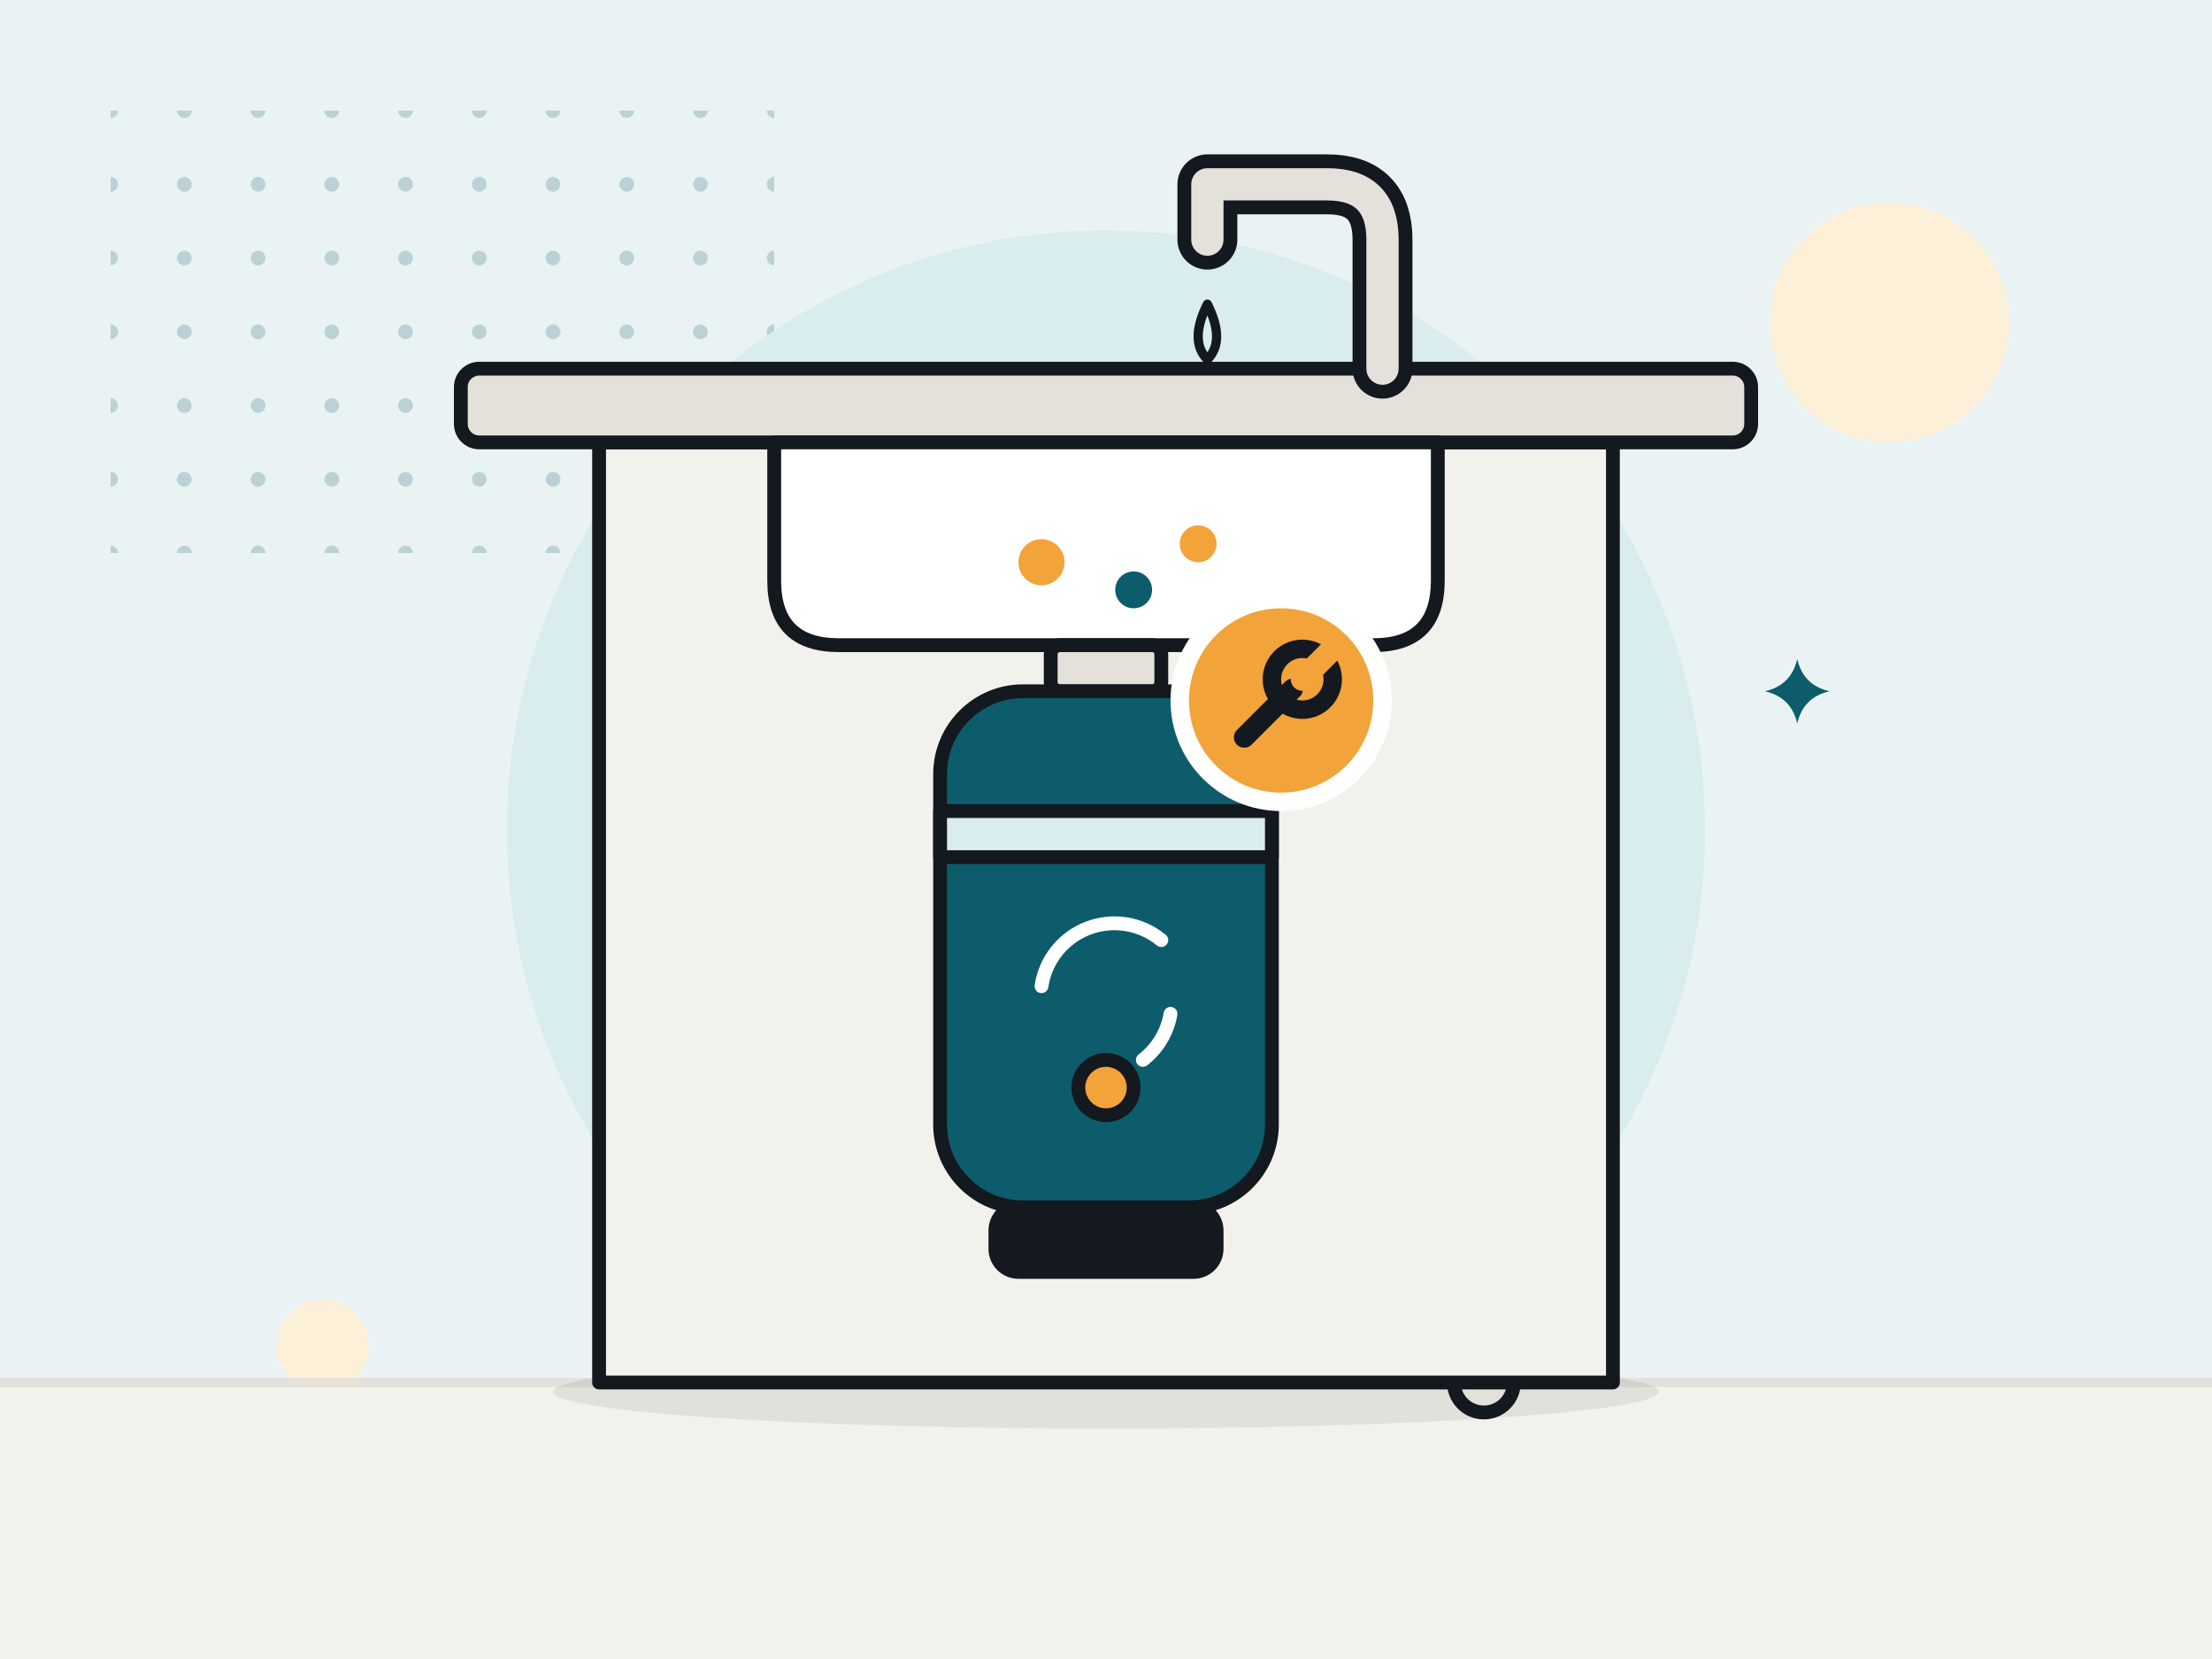
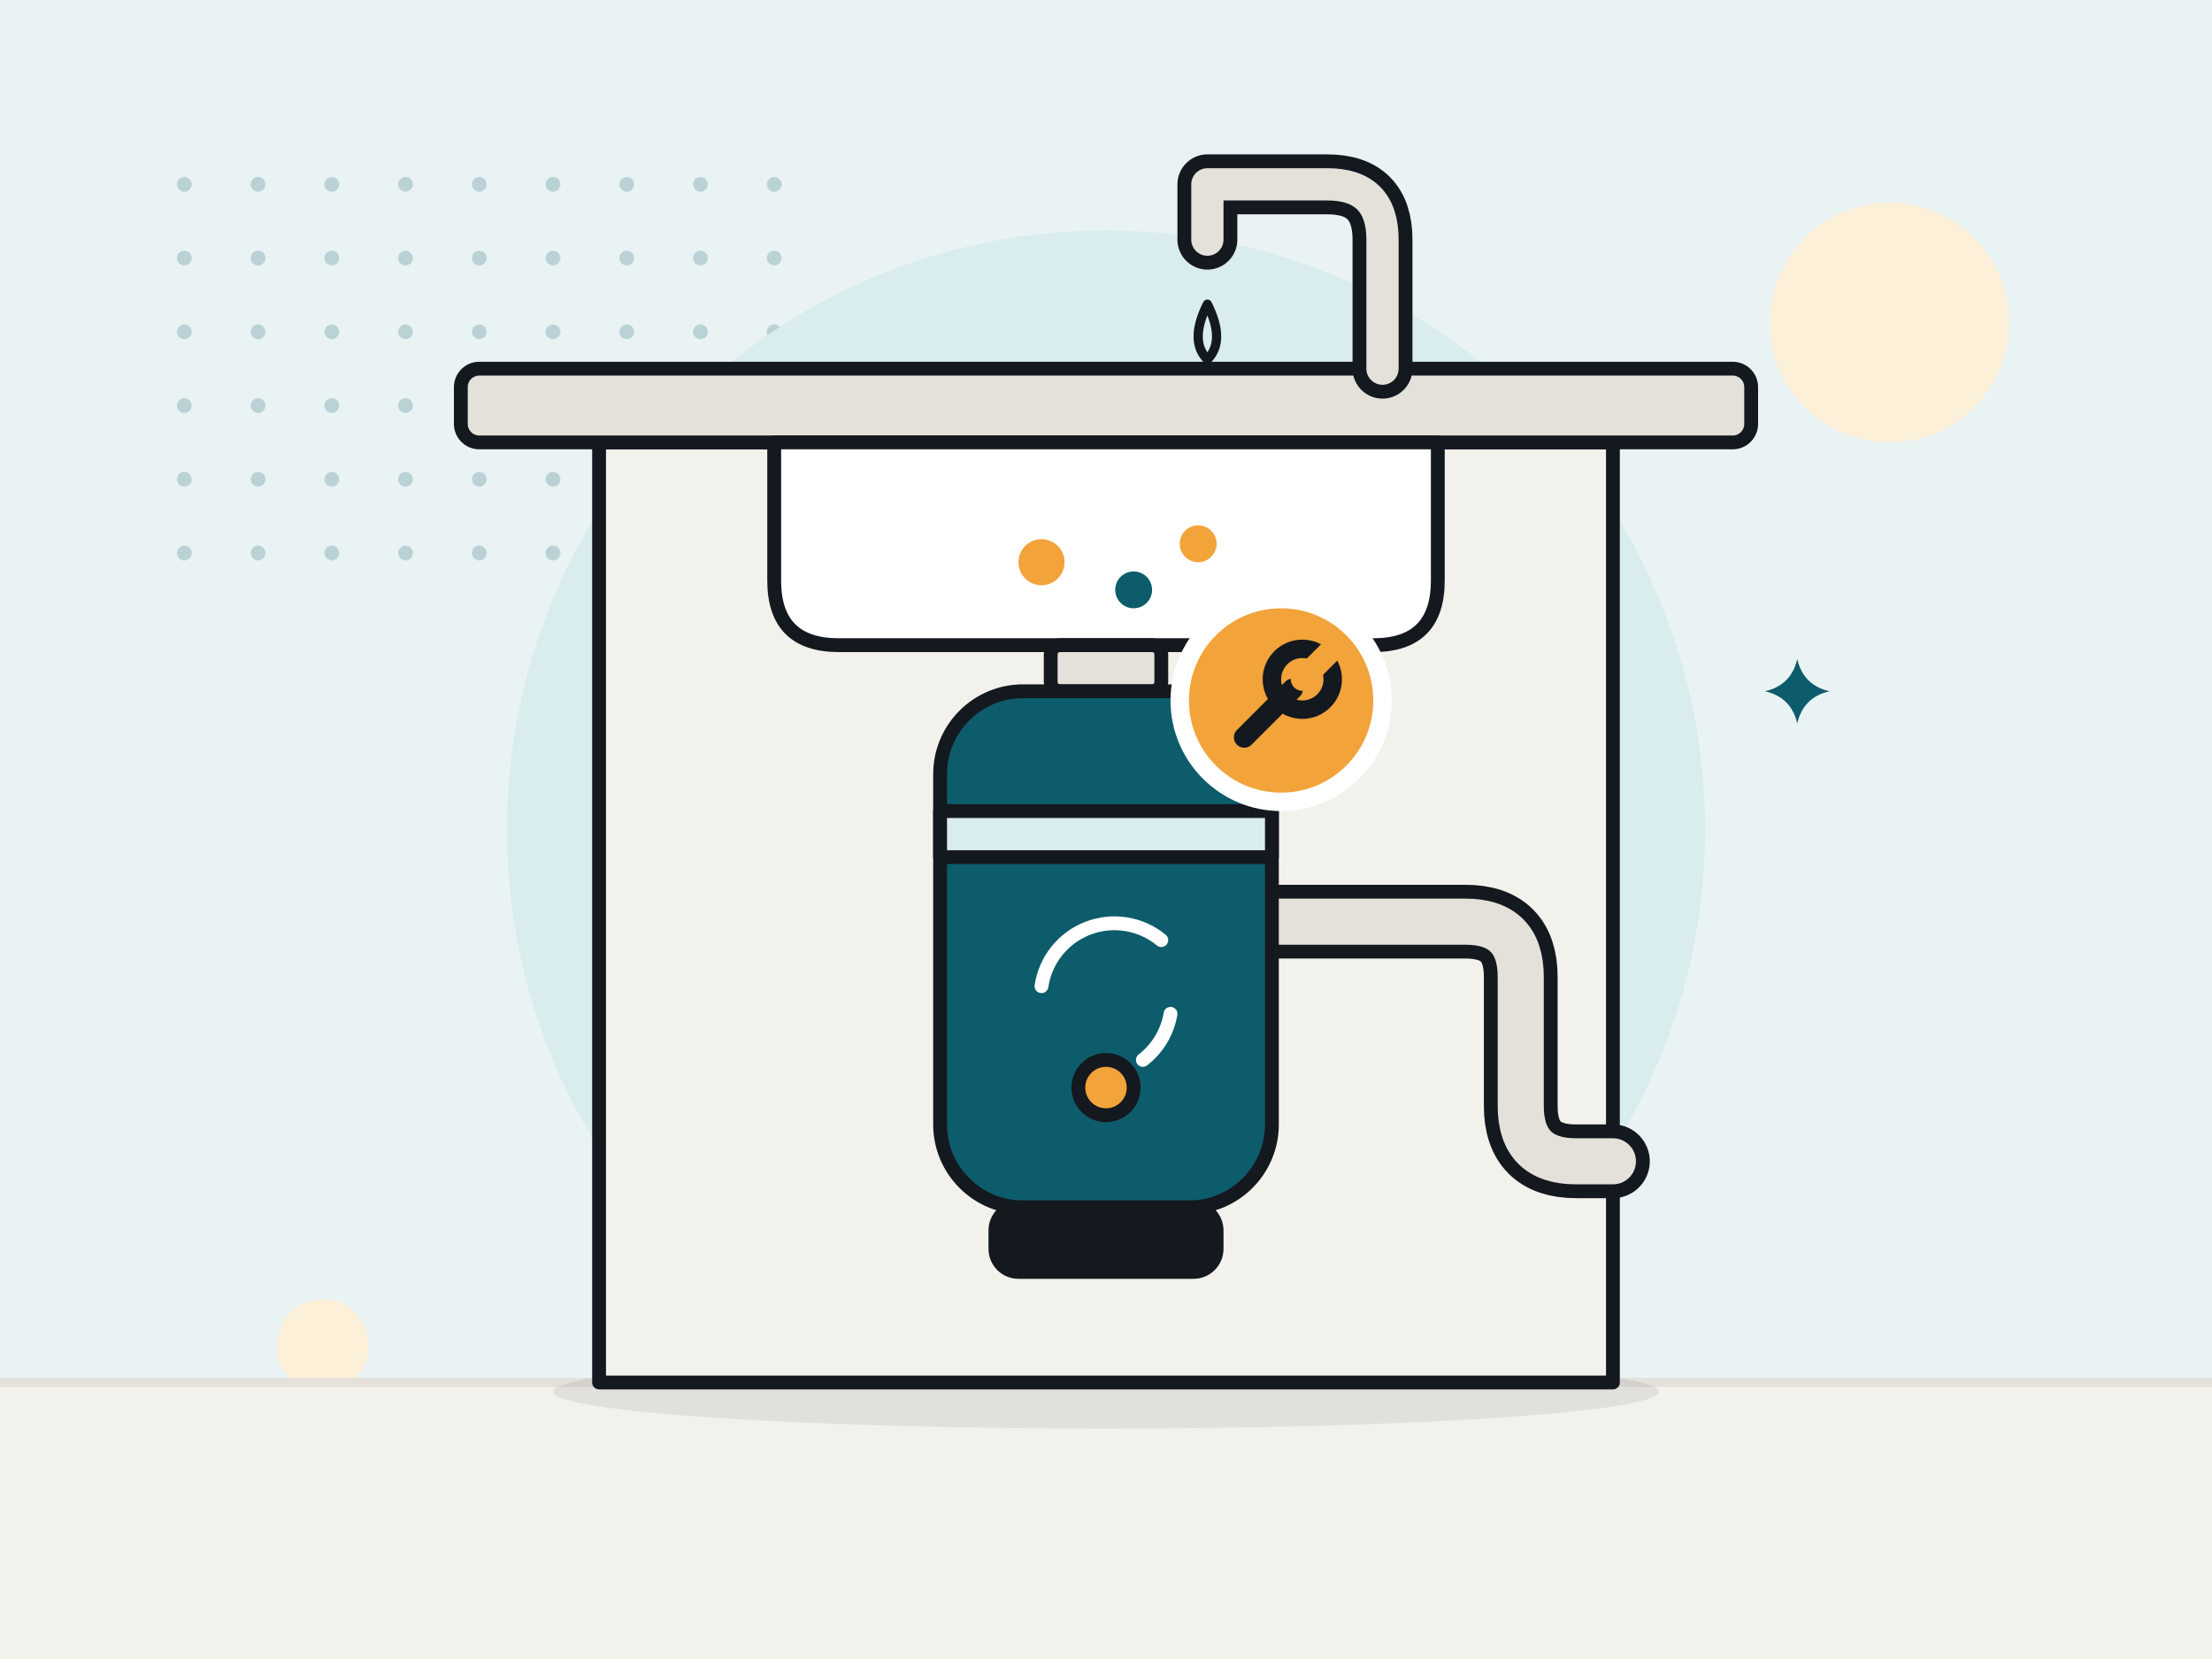
<svg xmlns="http://www.w3.org/2000/svg" viewBox="0 0 480 360" width="480" height="360" role="img" aria-labelledby="disposer-t disposer-d">
  <defs>
    <pattern id="disposer-dots" width="16" height="16" patternUnits="userSpaceOnUse">
      <circle cx="8.0" cy="8.0" r="1.6" fill="#0d5c6b" opacity=".22" />
    </pattern>
  </defs>
  <rect x="0" y="0" width="480" height="360" fill="#eaf3f4" />
-   <rect x="24" y="24" width="144" height="96" fill="url(#disposer-dots)" />
+   <rect x="32" y="32" width="144" height="96" fill="url(#disposer-dots)" />
  <circle cx="240" cy="180" r="130" fill="#d9ecee" />
  <circle cx="410" cy="70" r="26" fill="#fdf0d9" />
  <circle cx="70" cy="292" r="10" fill="#fdf0d9" />
  <rect x="0" y="300" width="480" height="60" fill="#f3f1ec" />
  <path d="M0 300H480" stroke="#e4e1da" stroke-width="2" />
  <ellipse cx="240" cy="302" rx="120" ry="8" fill="#14181f" opacity=".08" />
-   <path d="M276 200H322V300" fill="none" stroke="#14181f" stroke-width="16" stroke-linecap="round" stroke-linejoin="round" />
-   <path d="M276 200H322V300" fill="none" stroke="#e4e1da" stroke-width="10" stroke-linecap="round" stroke-linejoin="round" />
  <g stroke="#14181f" stroke-width="3" stroke-linejoin="round" stroke-linecap="round">
    <rect x="130" y="96" width="220" height="204" fill="#f3f1ec" />
+   </g>
+   <path d="M276 200H318Q330 200 330 212V240Q330 252 342 252H350" fill="none" stroke="#14181f" stroke-width="16" stroke-linecap="round" stroke-linejoin="round" />
+   <path d="M276 200H318Q330 200 330 212V240Q330 252 342 252H350" fill="none" stroke="#e4e1da" stroke-width="10" stroke-linecap="round" stroke-linejoin="round" />
+   <g stroke="#14181f" stroke-width="3" stroke-linejoin="round" stroke-linecap="round">
    <rect x="100" y="80" width="280" height="16" rx="4" fill="#e4e1da" />
    <path d="M168 96H312V126Q312 140 298 140H182Q168 140 168 126Z" fill="#fff" />
    <rect x="228" y="140" width="24" height="10" rx="2" fill="#e4e1da" />
    <rect x="204" y="150" width="72" height="112" rx="18" fill="#0d5c6b" />
    <rect x="204" y="176" width="72" height="10" fill="#d9ecee" />
    <rect x="216" y="262" width="48" height="14" rx="5" fill="#14181f" />
    <circle cx="240" cy="236" r="6" fill="#f2a33a" />
  </g>
  <path d="M300 80V52Q300 40 288 40H262V52" fill="none" stroke="#14181f" stroke-width="13" stroke-linecap="round" stroke-linejoin="round" />
  <path d="M300 80V52Q300 40 288 40H262V52" fill="none" stroke="#e4e1da" stroke-width="7" stroke-linecap="round" stroke-linejoin="round" />
  <path d="M226 214a16 16 0 0 1 26 -10M254 220a16 16 0 0 1 -6 10" fill="none" stroke="#fff" stroke-width="3" stroke-linecap="round" />
  <g stroke="none">
    <circle cx="226" cy="122" r="5" fill="#f2a33a" />
    <circle cx="246" cy="128" r="4" fill="#0d5c6b" />
    <circle cx="260" cy="118" r="4" fill="#f2a33a" />
  </g>
  <g stroke="#14181f" stroke-width="2" stroke-linejoin="round" stroke-linecap="round">
    <path d="M262 66q4 8 0 12q-4 -4 0 -12z" fill="#d9ecee" />
  </g>
  <path d="M390 143 Q391.3 148.7 397 150 Q391.3 151.3 390 157 Q388.7 151.3 383 150 Q388.7 148.7 390 143Z" fill="#0d5c6b" stroke="none" />
  <g transform="translate(278 152) scale(1)">
    <circle r="22" fill="#f2a33a" stroke="#fff" stroke-width="4" />
    <path d="M-8 8 L2.5 -2.5" stroke="#14181f" stroke-width="4.5" stroke-linecap="round" fill="none" />
    <circle cx="4.6" cy="-4.6" r="6.6" fill="none" stroke="#14181f" stroke-width="4" />
    <path d="M4.6 -4.6 L11 -11" stroke="#f2a33a" stroke-width="5" stroke-linecap="round" />
  </g>
</svg>
